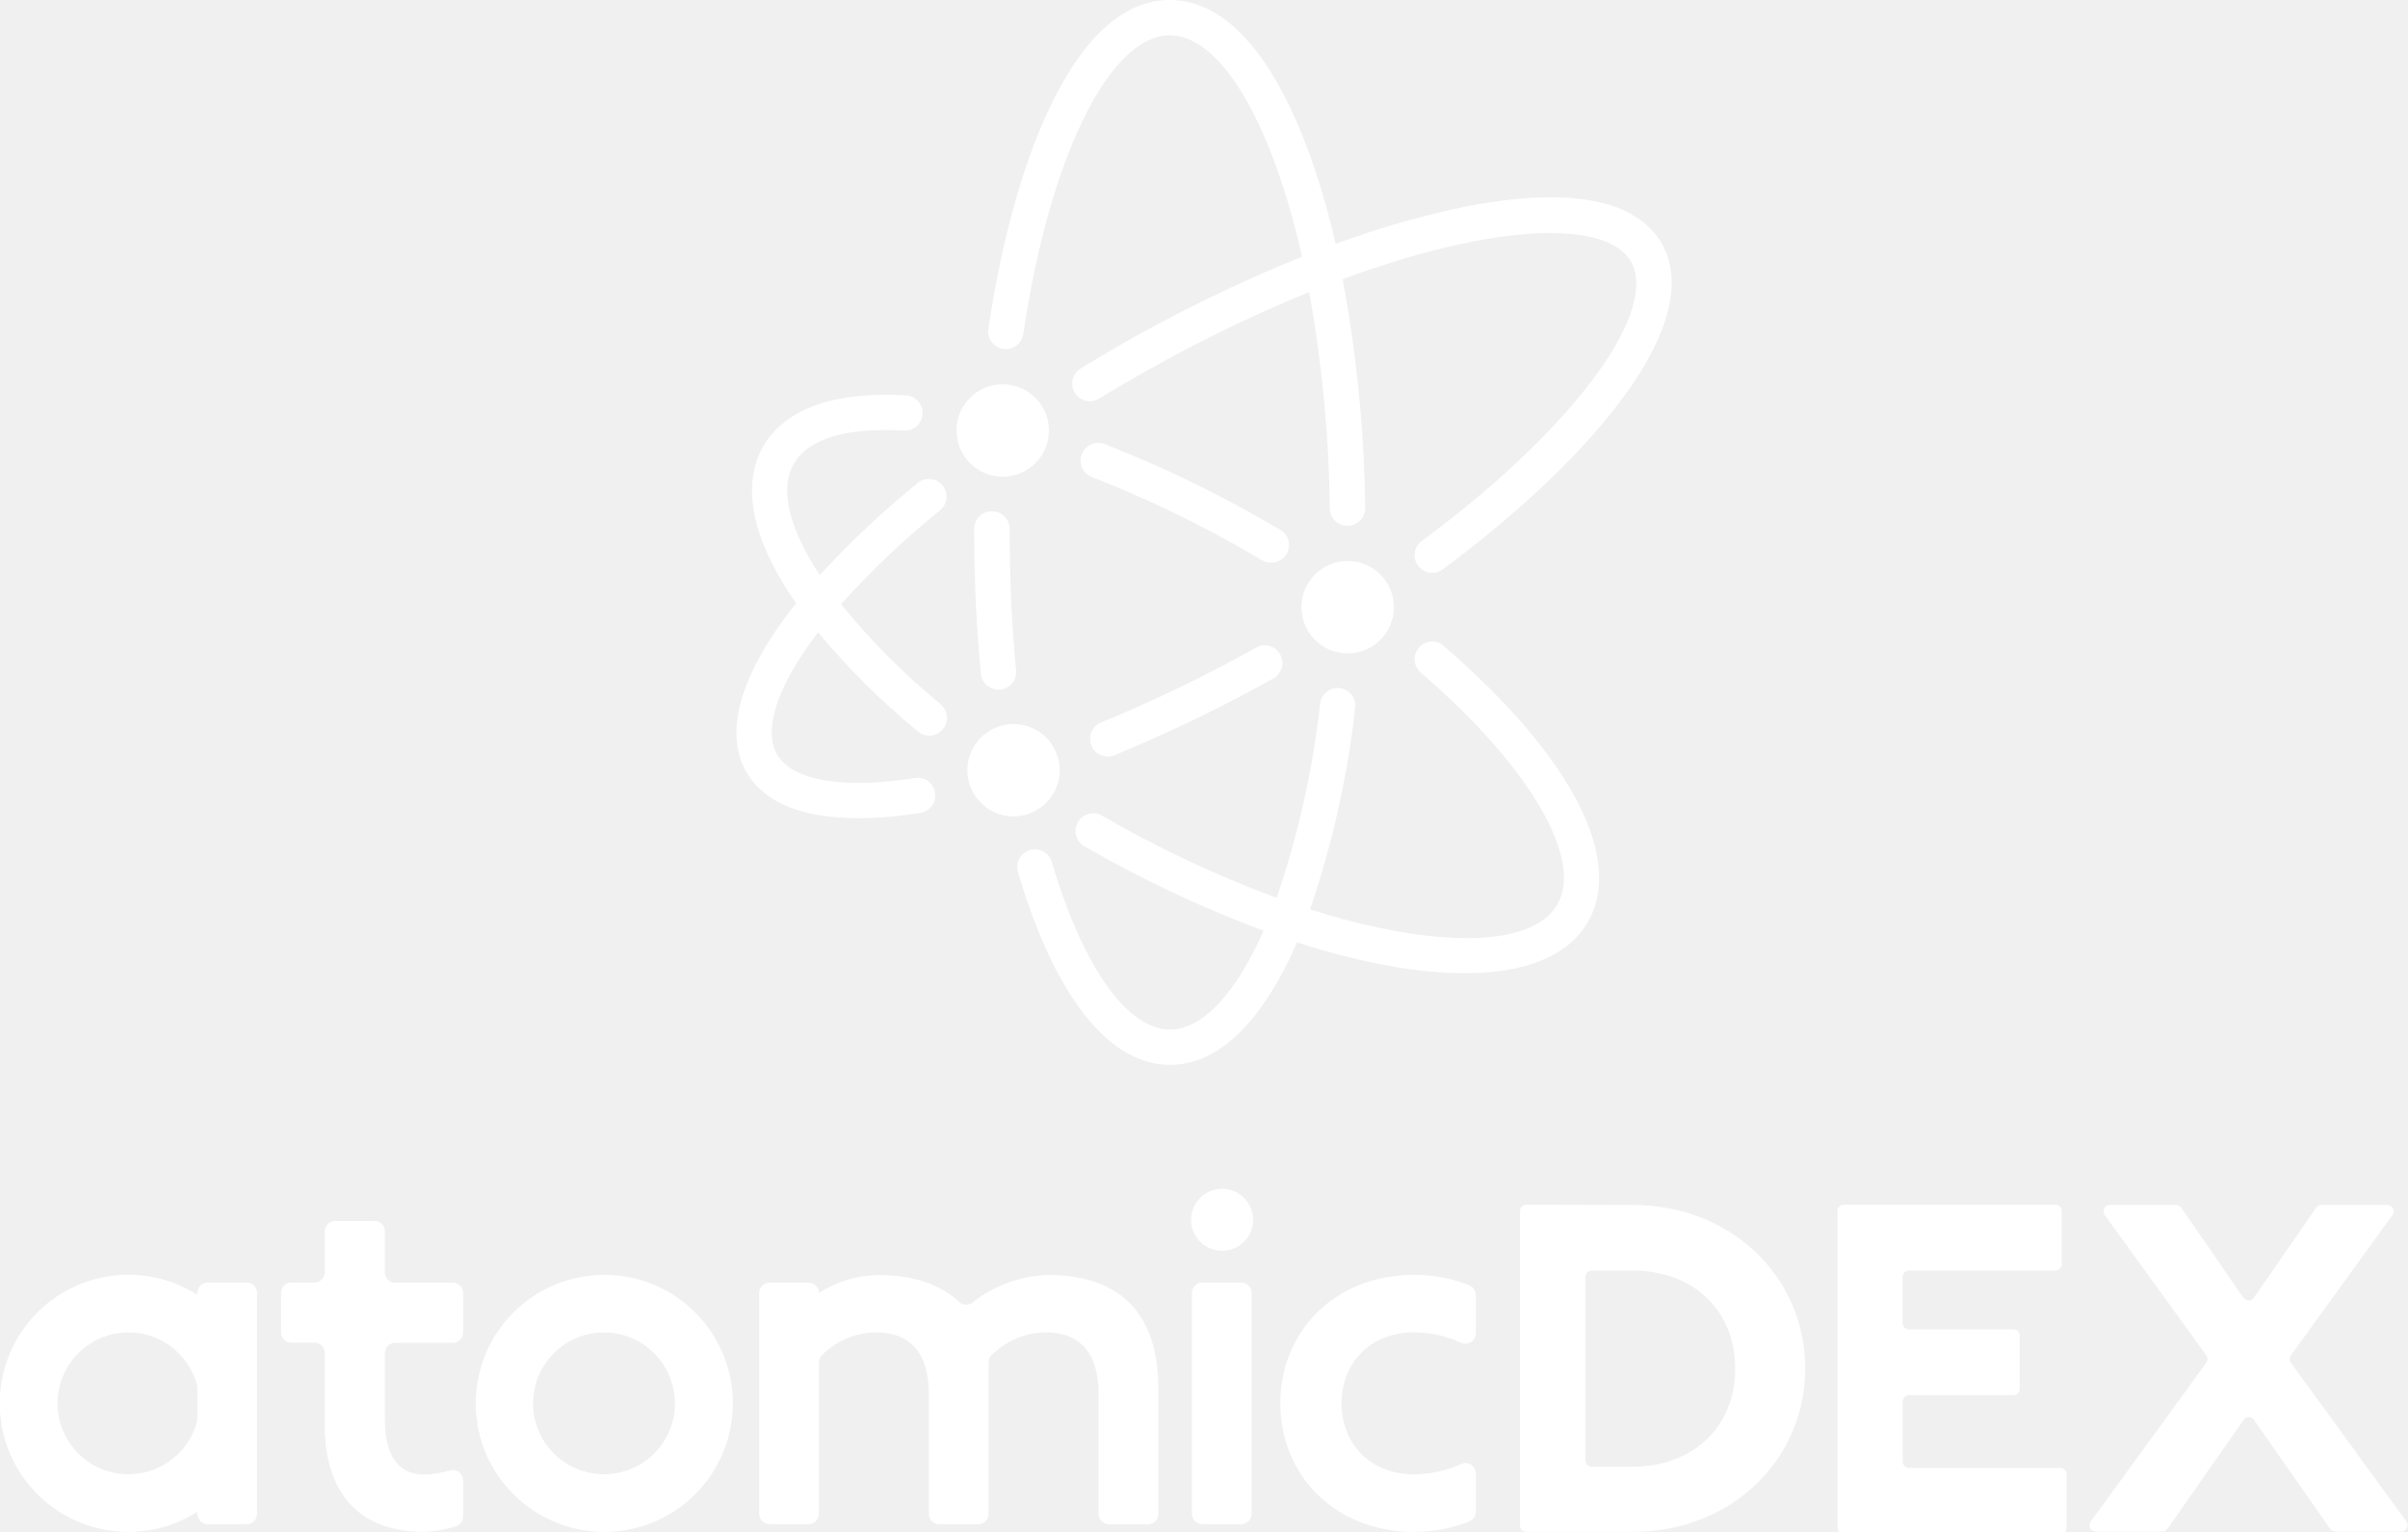
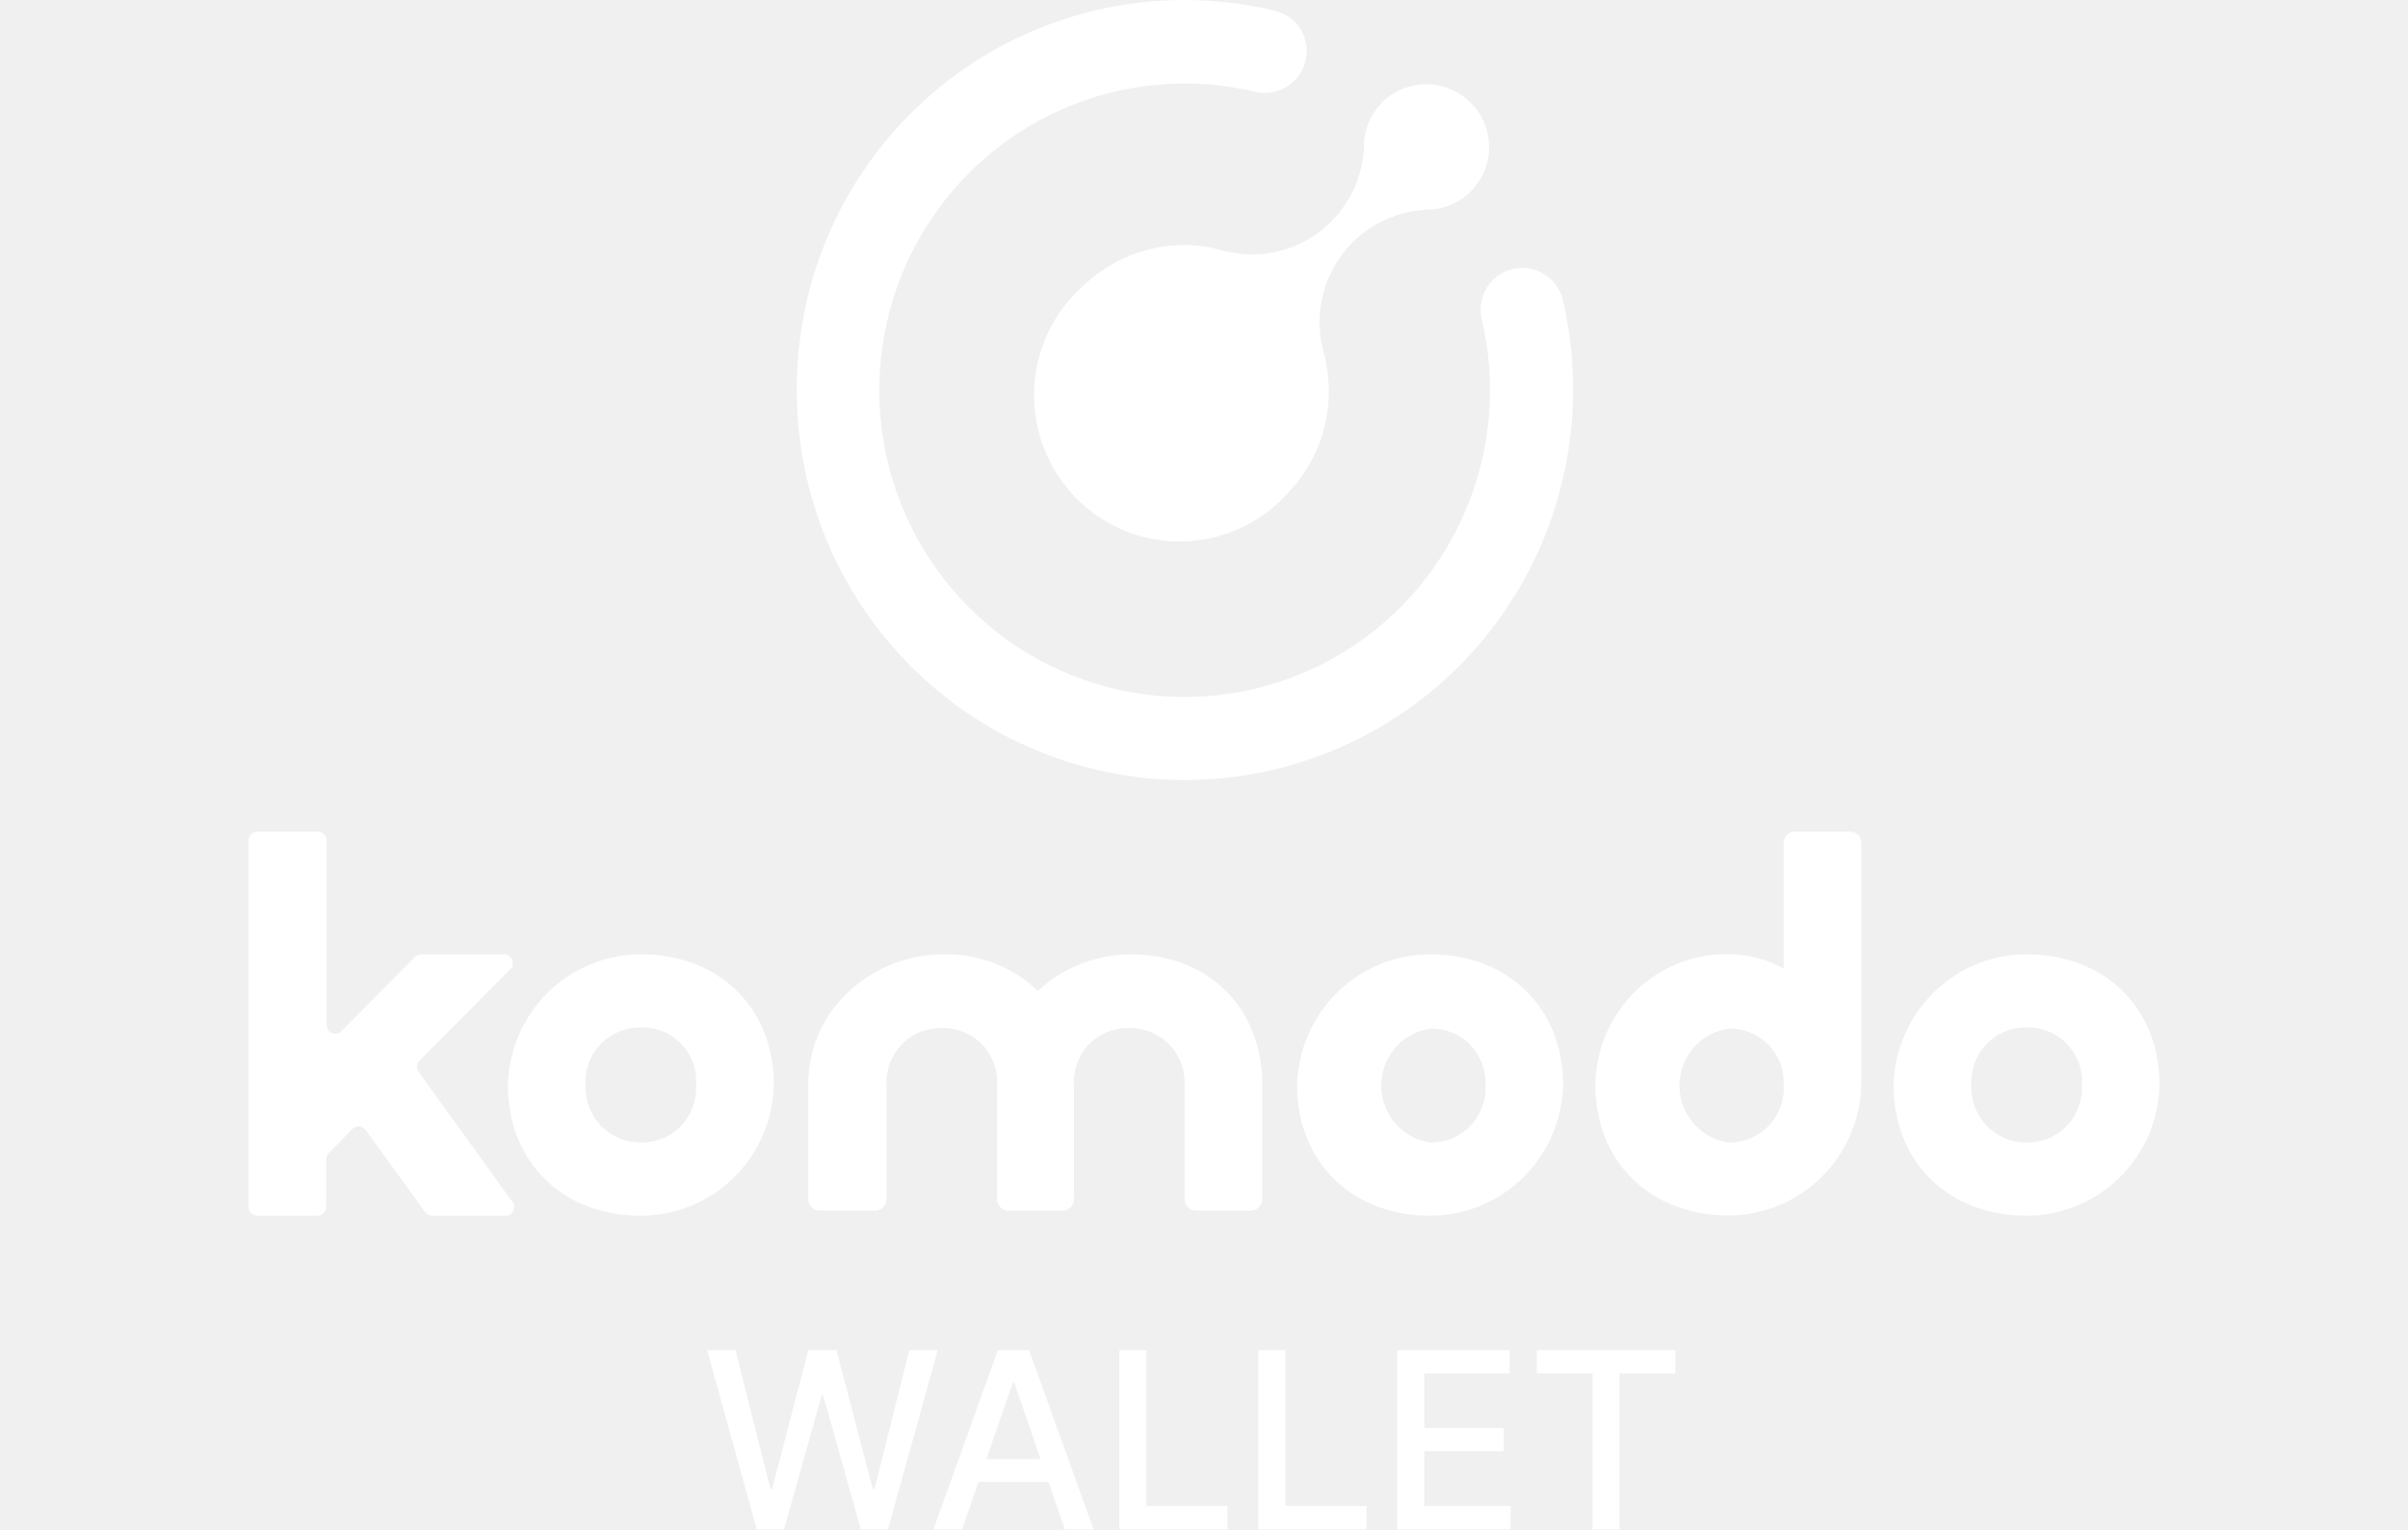
- <svg xmlns="http://www.w3.org/2000/svg" viewBox="0 0 378.19 240.66">
-   <g fill="#fff">
-     <path d="m150.22 67.63a7.26 7.26 0 1 1 7.25 7.26 7.26 7.26 0 0 1 -7.25-7.26zm-2.49 43a111 111 0 0 1 -15.65-15.71 135.64 135.64 0 0 1 15.57-14.76 2.77 2.77 0 1 0 -3.52-4.28 143.47 143.47 0 0 0 -15.38 14.47c-4.78-7.26-6.39-13.49-4.07-17.49s8.38-5.74 17.3-5.21a2.77 2.77 0 0 0 .33-5.53c-11.28-.67-19 2.08-22.44 8-2.14 3.72-3.41 10.37 2.77 20.92.71 1.22 1.51 2.47 2.39 3.73-8.59 10.8-11.49 20.14-7.81 26.51 2.78 4.81 8.77 7.26 17.56 7.26a63.23 63.23 0 0 0 9.77-.83 2.77 2.77 0 0 0 -.86-5.48c-11.38 1.78-19.27.42-21.66-3.72-2.07-3.58-.36-10.28 6.45-19.18a118 118 0 0 0 15.69 15.59 2.74 2.74 0 0 0 1.78.65 2.77 2.77 0 0 0 1.78-4.9zm8.05-30.3a2.76 2.76 0 0 0 -2.78 2.77v.53c0 7.54.36 15 1.06 22.21a2.78 2.78 0 0 0 2.76 2.51h.27a2.78 2.78 0 0 0 2.49-3c-.68-7-1-14.32-1-21.68v-.51a2.76 2.76 0 0 0 -2.8-2.82zm41.64 21.33a225.26 225.26 0 0 1 -24.5 11.85 2.78 2.78 0 0 0 1.05 5.35 2.81 2.81 0 0 0 1.05-.21 231.7 231.7 0 0 0 25.1-12.14 2.78 2.78 0 0 0 -2.7-4.85zm63.58-63.39c-4.18-7.23-15.41-9.12-32.5-5.46a140.37 140.37 0 0 0 -18.73 5.52 121.44 121.44 0 0 0 -4.08-14.07c-5.78-15.87-13.36-24.26-21.97-24.26-15.42 0-24.82 26.69-28.49 51.67a2.77 2.77 0 0 0 5.49.8c4.05-27.63 13.51-46.92 23-46.92 5.89 0 12 7.51 16.71 20.6a118.81 118.81 0 0 1 4.06 14.18 232.38 232.38 0 0 0 -29.76 14.56c-1.64 1-3.32 1.94-5 3a2.77 2.77 0 1 0 2.88 4.74c1.65-1 3.29-2 4.89-2.9a227.56 227.56 0 0 1 28.12-13.85 206.44 206.44 0 0 1 3.24 34 2.77 2.77 0 0 0 2.77 2.73h.05a2.79 2.79 0 0 0 2.73-2.82 210.23 210.23 0 0 0 -3.54-35.93c23.8-8.8 41.44-9.42 45.28-2.77 2.1 3.64.25 9.85-5.21 17.47-5.94 8.23-15.49 17.44-27.65 26.44a2.77 2.77 0 1 0 3.31 4.45c12.62-9.4 22.59-19 28.84-27.71 4.82-6.74 9.68-16.24 5.56-23.47zm-34.24 63.19a2.77 2.77 0 0 0 -3.62 4.2c17 14.61 25.6 29.25 21.46 36.42-2.86 5-11.86 6.53-24.69 4.32a105.43 105.43 0 0 1 -14.16-3.55 148.86 148.86 0 0 0 7.09-31.65 2.77 2.77 0 1 0 -5.5-.68 143.5 143.5 0 0 1 -6.84 30.54 178.8 178.8 0 0 1 -27.55-13 2.78 2.78 0 0 0 -2.77 4.81 184.44 184.44 0 0 0 28.26 13.34c-.3.68-.6 1.34-.91 2-4.2 8.73-9.09 13.53-13.76 13.53-6.76 0-13.71-9.84-18.58-26.32a2.77 2.77 0 0 0 -5.32 1.58c5.78 19.53 14.27 30.29 23.9 30.29 7 0 13.5-5.77 18.76-16.67.4-.83.79-1.7 1.17-2.58a111.61 111.61 0 0 0 15.27 3.85 65.82 65.82 0 0 0 11.15 1c9.52 0 16.22-2.75 19.28-8.06 5.73-9.98-2.74-26.2-22.69-43.37zm-25.76-18.28-1.75-1a186.47 186.47 0 0 0 -25.89-12.47 2.78 2.78 0 0 0 -2 5.18 179.31 179.31 0 0 1 25.1 12.11l1.7 1a2.71 2.71 0 0 0 1.41.39 2.77 2.77 0 0 0 1.43-5.21zm-34.57 37.82a7.25 7.25 0 1 0 -7.25 7.25 7.25 7.25 0 0 0 7.25-7.25zm52.49-25.6a7.26 7.26 0 1 0 -7.26 7.25 7.26 7.26 0 0 0 7.26-7.28z" />
-     <path d="m256.37 189.3c15.77 0 27.15 11.52 27.15 25.68s-11.38 25.68-27.15 25.68h-16.65a1 1 0 0 1 -1-1v-49.4a1 1 0 0 1 1-1zm-7.37 40.12a1 1 0 0 0 1 1h6.38c9.54 0 16.14-6.24 16.14-15.41s-6.6-15.41-16.14-15.41h-6.38a1 1 0 0 0 -1 1z" />
-     <path d="m323.81 190.26v8.34a1 1 0 0 1 -1 1h-23a1 1 0 0 0 -1 1v7.24a1 1 0 0 0 1 1h16.41a1 1 0 0 1 1 1v8.34a1 1 0 0 1 -1 1h-16.39a1 1 0 0 0 -1 1v9.44a1 1 0 0 0 1 1h23.75a1 1 0 0 1 1 1v8.35a1 1 0 0 1 -1 1h-34a1 1 0 0 1 -1-1v-49.71a1 1 0 0 1 1-1h33.29a1 1 0 0 1 .94 1z" />
-     <path d="m342.56 189.71 9.81 14.21a1 1 0 0 0 1.59 0l9.81-14.21a1 1 0 0 1 .8-.41h10.43a1 1 0 0 1 .79 1.53l-16 22.11a1 1 0 0 0 0 1.14l18.18 25a1 1 0 0 1 -.78 1.53h-10.42a1 1 0 0 1 -.79-.41l-12-17.17a1 1 0 0 0 -1.58 0l-12 17.17a1 1 0 0 1 -.79.41h-10.5a1 1 0 0 1 -.78-1.53l18.19-25a1 1 0 0 0 0-1.14l-16-22.11a1 1 0 0 1 .78-1.53h10.46a1 1 0 0 1 .8.41z" />
-     <path d="m128.61 203.13a17.89 17.89 0 0 1 9.28-2.83c5.78 0 9.94 1.61 12.77 4.25a1.62 1.62 0 0 0 2.09.07 20 20 0 0 1 11.8-4.32c12.12 0 17.37 6.86 17.37 17.77v19.79a1.62 1.62 0 0 1 -1.62 1.61h-6.14a1.61 1.61 0 0 1 -1.61-1.61v-18.76c0-6.46-2.83-9.78-8.32-9.78a12.19 12.19 0 0 0 -8.44 3.53 1.65 1.65 0 0 0 -.53 1.2v23.79a1.61 1.61 0 0 1 -1.61 1.61h-6.14a1.61 1.61 0 0 1 -1.62-1.61v-18.74c0-6.46-2.83-9.78-8.32-9.78a12.17 12.17 0 0 0 -8.43 3.53 1.61 1.61 0 0 0 -.53 1.2v23.79a1.62 1.62 0 0 1 -1.62 1.61h-6.14a1.61 1.61 0 0 1 -1.61-1.61v-34.71a1.61 1.61 0 0 1 1.61-1.61h6.15a1.62 1.62 0 0 1 1.61 1.61z" />
-     <path d="m72.73 232.53a1.62 1.62 0 0 0 -2.09-1.53 13.79 13.79 0 0 1 -4.13.64c-3.23 0-6.06-2.1-6.06-8.56v-10.5a1.62 1.62 0 0 1 1.62-1.62h9.05a1.61 1.61 0 0 0 1.61-1.61v-6.22a1.61 1.61 0 0 0 -1.61-1.62h-9.05a1.62 1.62 0 0 1 -1.62-1.62v-6.46a1.61 1.61 0 0 0 -1.61-1.61h-6.22a1.62 1.62 0 0 0 -1.62 1.59v6.46a1.61 1.61 0 0 1 -1.61 1.62h-3.64a1.61 1.61 0 0 0 -1.61 1.62v6.22a1.61 1.61 0 0 0 1.61 1.61h3.64a1.61 1.61 0 0 1 1.61 1.62v11.3c0 10.5 5.25 16.8 15.51 16.8a19.49 19.49 0 0 0 5.08-.86 1.61 1.61 0 0 0 1.14-1.55z" />
-     <path d="m94.9 200.28a20.19 20.19 0 1 0 20.2 20.19 20.19 20.19 0 0 0 -20.2-20.19zm0 31.33a11.14 11.14 0 1 1 11.1-11.14 11.14 11.14 0 0 1 -11.1 11.14z" />
-     <rect height="9.74" rx="4.87" width="9.74" x="187.07" y="186.76" />
-     <rect height="37.96" rx="1.62" width="9.37" x="187.2" y="201.49" />
-     <path d="m38.77 201.49h-6.14a1.61 1.61 0 0 0 -1.63 1.62v.31a20.2 20.2 0 1 0 0 34.09v.33a1.61 1.61 0 0 0 1.61 1.61h6.14a1.62 1.62 0 0 0 1.62-1.61v-34.73a1.62 1.62 0 0 0 -1.6-1.62zm-18.58 30.12a11.14 11.14 0 1 1 10.81-13.78v5.28a11.15 11.15 0 0 1 -10.81 8.5z" />
-     <path d="m231.78 231.46a1.62 1.62 0 0 0 -2.29-1.47 17.86 17.86 0 0 1 -7.4 1.63c-7 0-11.39-4.93-11.39-11.15s4.37-11.15 11.39-11.15a17.86 17.86 0 0 1 7.4 1.63 1.61 1.61 0 0 0 2.29-1.46v-6.06a1.59 1.59 0 0 0 -1-1.49 22.82 22.82 0 0 0 -8.7-1.66c-12.52 0-21 9-21 20.19s8.48 20.19 21 20.19a22.82 22.82 0 0 0 8.7-1.65 1.6 1.6 0 0 0 1-1.5z" />
+ <svg xmlns="http://www.w3.org/2000/svg" width="378" height="240" viewBox="0 0 378 240" fill="none">
+   <g clip-path="url(#clip0_286_25290)">
+     <path fill-rule="evenodd" clip-rule="evenodd" d="M125.066 61.119C125.039 77.347 131.433 92.921 142.841 104.416C154.248 115.91 169.736 122.383 185.897 122.41C202.057 122.438 217.566 116.017 229.013 104.562C240.459 93.106 246.905 77.554 246.932 61.325V60.862C246.93 56.156 246.378 51.465 245.286 46.888C244.84 45.245 243.777 43.839 242.32 42.967C240.862 42.095 239.125 41.825 237.474 42.214C235.822 42.603 234.386 43.621 233.467 45.053C232.548 46.485 232.218 48.219 232.547 49.89C235.011 60.086 234.09 70.811 229.925 80.433C225.76 90.055 218.579 98.047 209.474 103.193C200.369 108.34 189.839 110.358 179.487 108.941C169.134 107.525 159.526 102.75 152.125 95.345C144.723 87.94 139.933 78.31 138.484 67.92C137.035 57.529 139.005 46.948 144.096 37.786C149.187 28.624 157.119 21.382 166.685 17.164C176.252 12.946 186.928 11.981 197.091 14.417C198.776 14.812 200.547 14.52 202.018 13.606C203.489 12.691 204.539 11.229 204.938 9.539C205.141 8.706 205.177 7.84 205.044 6.993C204.911 6.146 204.612 5.334 204.164 4.604C203.715 3.874 203.127 3.24 202.433 2.741C201.739 2.241 200.953 1.884 200.121 1.692C192.346 -0.185 184.278 -0.504 176.38 0.752C168.481 2.009 160.907 4.816 154.09 9.013C147.272 13.211 141.345 18.716 136.648 25.215C131.951 31.714 128.575 39.079 126.713 46.888C125.624 51.553 125.071 56.328 125.066 61.119ZM216.803 16.252L216.803 16.252C216.774 16.294 216.749 16.329 216.722 16.352C215.222 17.951 214.3 20.009 214.104 22.197V23.247C214.104 23.38 214.092 23.497 214.079 23.615L214.079 23.616L214.079 23.616C214.067 23.734 214.055 23.851 214.055 23.983C213.831 26.295 213.155 28.539 212.066 30.588C210.976 32.636 209.495 34.449 207.706 35.92C205.917 37.392 203.857 38.495 201.642 39.166C199.428 39.836 197.104 40.06 194.803 39.826C194.027 39.758 193.257 39.637 192.498 39.462C192.05 39.369 191.61 39.245 191.18 39.09C189.313 38.617 187.39 38.406 185.466 38.462C179.853 38.572 174.475 40.743 170.348 44.564C170.265 44.648 170.172 44.724 170.077 44.803C169.937 44.919 169.792 45.04 169.664 45.193C167.405 47.288 165.591 49.82 164.331 52.637C163.07 55.453 162.388 58.496 162.327 61.584C162.266 64.671 162.826 67.739 163.974 70.604C165.123 73.469 166.835 76.071 169.009 78.255C171.183 80.439 173.773 82.16 176.626 83.315C179.478 84.469 182.533 85.033 185.607 84.973C188.682 84.913 191.713 84.231 194.518 82.966C197.324 81.702 199.846 79.881 201.934 77.614C202.878 76.657 203.737 75.62 204.503 74.513C206.344 71.853 207.605 68.833 208.202 65.649C208.8 62.466 208.721 59.192 207.97 56.041C207.847 55.65 207.745 55.253 207.663 54.852C207.653 54.801 207.648 54.75 207.629 54.702C207.606 54.642 207.596 54.579 207.585 54.516C207.579 54.483 207.574 54.451 207.567 54.419C207.072 52.199 207.009 49.903 207.382 47.658C207.763 45.365 208.592 43.17 209.82 41.2C211.047 39.229 212.651 37.521 214.538 36.175C216.425 34.828 218.558 33.869 220.815 33.352C221.625 33.152 222.452 33.031 223.285 32.988L223.647 32.93C224.014 32.889 224.382 32.872 224.751 32.88H224.858C227.134 32.661 229.264 31.656 230.885 30.036C230.923 29.993 230.961 29.95 230.999 29.907L231.045 29.855L231.045 29.855C231.361 29.497 231.671 29.146 231.939 28.771C232.69 27.716 233.224 26.522 233.511 25.258C233.799 23.994 233.834 22.686 233.614 21.408C233.394 20.131 232.924 18.91 232.231 17.816C231.538 16.723 230.635 15.778 229.576 15.037C227.681 13.695 225.377 13.065 223.066 13.257C220.756 13.449 218.586 14.45 216.937 16.087C216.879 16.145 216.838 16.203 216.803 16.252ZM100.596 149.761C95.152 149.765 89.924 151.911 86.026 155.742C82.128 159.573 79.868 164.786 79.728 170.271C79.728 182.351 88.295 190.78 100.596 190.78C106.045 190.782 111.279 188.639 115.181 184.807C119.084 180.976 121.347 175.759 121.487 170.271C121.487 158.19 112.898 149.761 100.596 149.761ZM109.275 170.271C109.34 171.449 109.162 172.628 108.753 173.733C108.343 174.839 107.711 175.847 106.896 176.694C106.08 177.541 105.1 178.209 104.015 178.655C102.931 179.101 101.767 179.316 100.596 179.286C99.429 179.302 98.271 179.078 97.193 178.628C96.115 178.177 95.14 177.509 94.327 176.665C93.514 175.821 92.882 174.818 92.467 173.718C92.053 172.619 91.866 171.446 91.918 170.271C91.853 169.093 92.031 167.913 92.44 166.808C92.85 165.702 93.482 164.694 94.297 163.847C95.113 163 96.093 162.333 97.177 161.887C98.262 161.441 99.426 161.226 100.596 161.256C101.771 161.212 102.941 161.417 104.032 161.858C105.122 162.3 106.108 162.967 106.927 163.817C107.745 164.667 108.377 165.681 108.781 166.792C109.186 167.904 109.354 169.089 109.275 170.271ZM162.929 155.486C166.917 151.819 172.115 149.779 177.512 149.761C189.702 149.761 198.224 158.19 198.157 170.361V188.165C198.151 188.652 197.955 189.116 197.612 189.458C197.268 189.799 196.805 189.991 196.323 189.991H187.756C187.276 189.991 186.815 189.799 186.475 189.456C186.135 189.114 185.945 188.65 185.945 188.165V170.361C186.01 169.182 185.832 168.003 185.423 166.898C185.013 165.792 184.381 164.784 183.565 163.937C182.75 163.09 181.769 162.423 180.685 161.977C179.601 161.53 178.437 161.316 177.266 161.345C176.092 161.302 174.922 161.507 173.831 161.948C172.741 162.39 171.754 163.057 170.936 163.907C170.118 164.757 169.486 165.771 169.082 166.882C168.677 167.994 168.509 169.179 168.588 170.361V188.165C168.588 188.65 168.397 189.114 168.057 189.456C167.718 189.799 167.257 189.991 166.776 189.991H158.322C157.841 189.991 157.381 189.799 157.041 189.456C156.701 189.114 156.51 188.65 156.51 188.165V170.361C156.589 169.179 156.421 167.994 156.017 166.882C155.612 165.771 154.98 164.757 154.162 163.907C153.344 163.057 152.358 162.39 151.267 161.948C150.177 161.507 149.006 161.302 147.832 161.345C146.661 161.316 145.497 161.53 144.413 161.977C143.329 162.423 142.348 163.09 141.533 163.937C140.717 164.784 140.085 165.792 139.676 166.898C139.266 168.003 139.088 169.182 139.154 170.361V188.165C139.154 188.65 138.963 189.114 138.623 189.456C138.283 189.799 137.823 189.991 137.342 189.991H128.753C128.502 190.001 128.252 189.958 128.018 189.865C127.784 189.771 127.572 189.63 127.395 189.45C127.219 189.27 127.081 189.055 126.991 188.818C126.902 188.581 126.862 188.328 126.874 188.075V170.27C126.874 157.604 137.812 149.761 147.944 149.761C153.494 149.593 158.884 151.652 162.929 155.486ZM224.506 149.761C219.059 149.765 213.828 151.91 209.927 155.741C206.025 159.571 203.761 164.784 203.615 170.271C203.615 182.351 212.204 190.78 224.506 190.78C229.952 190.782 235.183 188.638 239.083 184.806C242.982 180.974 245.239 175.757 245.374 170.271C245.374 158.19 236.785 149.761 224.506 149.761ZM233.184 170.271C233.249 171.449 233.071 172.628 232.662 173.733C232.252 174.839 231.62 175.847 230.805 176.694C229.989 177.541 229.009 178.209 227.925 178.655C226.84 179.101 225.676 179.316 224.506 179.286C222.373 178.98 220.422 177.908 219.01 176.269C217.598 174.629 216.821 172.531 216.821 170.361C216.821 168.19 217.598 166.092 219.01 164.453C220.422 162.813 222.373 161.742 224.506 161.436C225.664 161.394 226.818 161.595 227.896 162.025C228.974 162.456 229.951 163.106 230.766 163.937C231.582 164.767 232.218 165.758 232.634 166.848C233.05 167.939 233.237 169.104 233.184 170.271ZM271.859 149.738C274.709 149.842 277.497 150.614 280 151.992V132.249C280 131.793 280.178 131.355 280.496 131.03C280.815 130.705 281.247 130.519 281.7 130.514H290.49C290.943 130.519 291.375 130.705 291.693 131.03C292.011 131.355 292.19 131.793 292.19 132.249V170.225C292.055 175.712 289.798 180.928 285.899 184.76C282 188.592 276.768 190.736 271.322 190.735C259.02 190.735 250.431 182.305 250.431 170.225C250.468 167.451 251.056 164.713 252.159 162.172C253.263 159.631 254.86 157.338 256.857 155.428C258.854 153.519 261.21 152.032 263.787 151.055C266.363 150.077 269.108 149.63 271.859 149.738ZM279.478 173.733C279.888 172.628 280.065 171.448 280 170.27C280.053 169.103 279.866 167.938 279.45 166.848C279.034 165.758 278.398 164.766 277.583 163.936C276.767 163.106 275.79 162.455 274.712 162.025C273.635 161.594 272.48 161.394 271.322 161.435C269.189 161.742 267.238 162.813 265.826 164.452C264.414 166.092 263.637 168.19 263.637 170.36C263.637 172.531 264.414 174.629 265.826 176.268C267.238 177.908 269.189 178.979 271.322 179.285C272.492 179.315 273.657 179.1 274.741 178.654C275.825 178.208 276.806 177.541 277.621 176.694C278.436 175.847 279.069 174.839 279.478 173.733ZM318.132 149.761C312.685 149.765 307.455 151.91 303.553 155.741C299.652 159.571 297.387 164.784 297.242 170.271C297.242 182.351 305.83 190.78 318.132 190.78C323.579 190.782 328.81 188.638 332.709 184.806C336.608 180.974 338.866 175.757 339 170.271C339 158.19 330.411 149.761 318.132 149.761ZM326.81 170.271C326.876 171.449 326.698 172.628 326.288 173.733C325.879 174.839 325.247 175.847 324.431 176.694C323.616 177.541 322.635 178.209 321.551 178.655C320.467 179.101 319.303 179.316 318.132 179.286C316.965 179.302 315.807 179.078 314.729 178.628C313.651 178.177 312.676 177.509 311.863 176.665C311.05 175.821 310.417 174.818 310.003 173.718C309.589 172.619 309.402 171.446 309.454 170.271C309.389 169.093 309.566 167.913 309.976 166.808C310.385 165.702 311.018 164.694 311.833 163.847C312.648 163 313.629 162.333 314.713 161.887C315.797 161.441 316.961 161.226 318.132 161.256C319.306 161.212 320.477 161.417 321.567 161.858C322.658 162.3 323.644 162.967 324.462 163.817C325.28 164.667 325.912 165.681 326.317 166.792C326.721 167.904 326.889 169.089 326.81 170.271ZM66.131 149.761H79.215C79.467 149.777 79.709 149.863 79.915 150.009C80.122 150.155 80.284 150.356 80.383 150.59C80.483 150.823 80.516 151.08 80.48 151.332C80.444 151.583 80.338 151.82 80.177 152.015L65.862 166.461C65.629 166.691 65.487 166.998 65.462 167.326C65.437 167.654 65.532 167.979 65.728 168.242L80.378 188.526C80.548 188.731 80.655 188.982 80.686 189.248C80.716 189.513 80.669 189.782 80.551 190.022C80.432 190.261 80.247 190.46 80.017 190.595C79.788 190.729 79.525 190.794 79.26 190.78H67.853C67.636 190.781 67.421 190.73 67.227 190.632C67.033 190.534 66.864 190.392 66.734 190.216L57.408 177.347C57.293 177.183 57.144 177.047 56.972 176.947C56.799 176.847 56.607 176.786 56.409 176.769C56.211 176.752 56.012 176.779 55.825 176.847C55.638 176.916 55.468 177.025 55.328 177.167L51.615 180.931C51.485 181.055 51.382 181.206 51.312 181.373C51.243 181.54 51.209 181.719 51.212 181.9V189.405C51.212 189.587 51.176 189.768 51.106 189.936C51.036 190.105 50.934 190.257 50.805 190.385C50.676 190.513 50.523 190.614 50.354 190.682C50.186 190.749 50.006 190.783 49.825 190.78H40.387C40.206 190.783 40.026 190.749 39.858 190.682C39.69 190.614 39.537 190.513 39.407 190.385C39.278 190.257 39.176 190.105 39.106 189.936C39.036 189.768 39 189.587 39 189.405V131.911C39 131.727 39.036 131.546 39.106 131.376C39.175 131.207 39.277 131.053 39.406 130.923C39.535 130.793 39.688 130.69 39.856 130.62C40.024 130.55 40.205 130.514 40.387 130.514H49.892C50.075 130.514 50.255 130.55 50.423 130.62C50.591 130.69 50.744 130.793 50.873 130.923C51.002 131.053 51.104 131.207 51.174 131.376C51.243 131.546 51.279 131.727 51.279 131.911V160.94C51.295 161.193 51.38 161.438 51.525 161.645C51.671 161.853 51.87 162.016 52.102 162.117C52.334 162.217 52.589 162.251 52.838 162.214C53.088 162.178 53.322 162.072 53.516 161.909L65.146 150.167C65.414 149.915 65.764 149.77 66.131 149.761ZM118.795 240L111 211.875H115.46L120.936 233.655H121.197L126.893 211.875H131.312L137.008 233.669H137.268L142.731 211.875H147.205L139.396 240H135.127L129.212 218.934H128.993L123.077 240H118.795ZM151.03 240H146.529L156.644 211.875H161.543L171.658 240H167.156L164.587 232.557H153.605L151.03 240ZM159.21 216.984L163.354 228.986H154.839L158.99 216.984H159.21ZM175.717 211.875V240H192.694V236.347H179.958V211.875H175.717ZM197.532 240V211.875H201.772V236.347H214.509V240H197.532ZM219.346 211.875V240H237.133V236.347H223.587V227.737H236.049V224.097H223.587V215.528H236.968V211.875H219.346ZM241.247 215.528V211.875H263V215.528H254.23V240H250.003V215.528H241.247Z" fill="white" />
  </g>
+   <defs>
+     <clipPath id="clip0_286_25290">
+       <rect width="378" height="240" fill="white" />
+     </clipPath>
+   </defs>
</svg>
